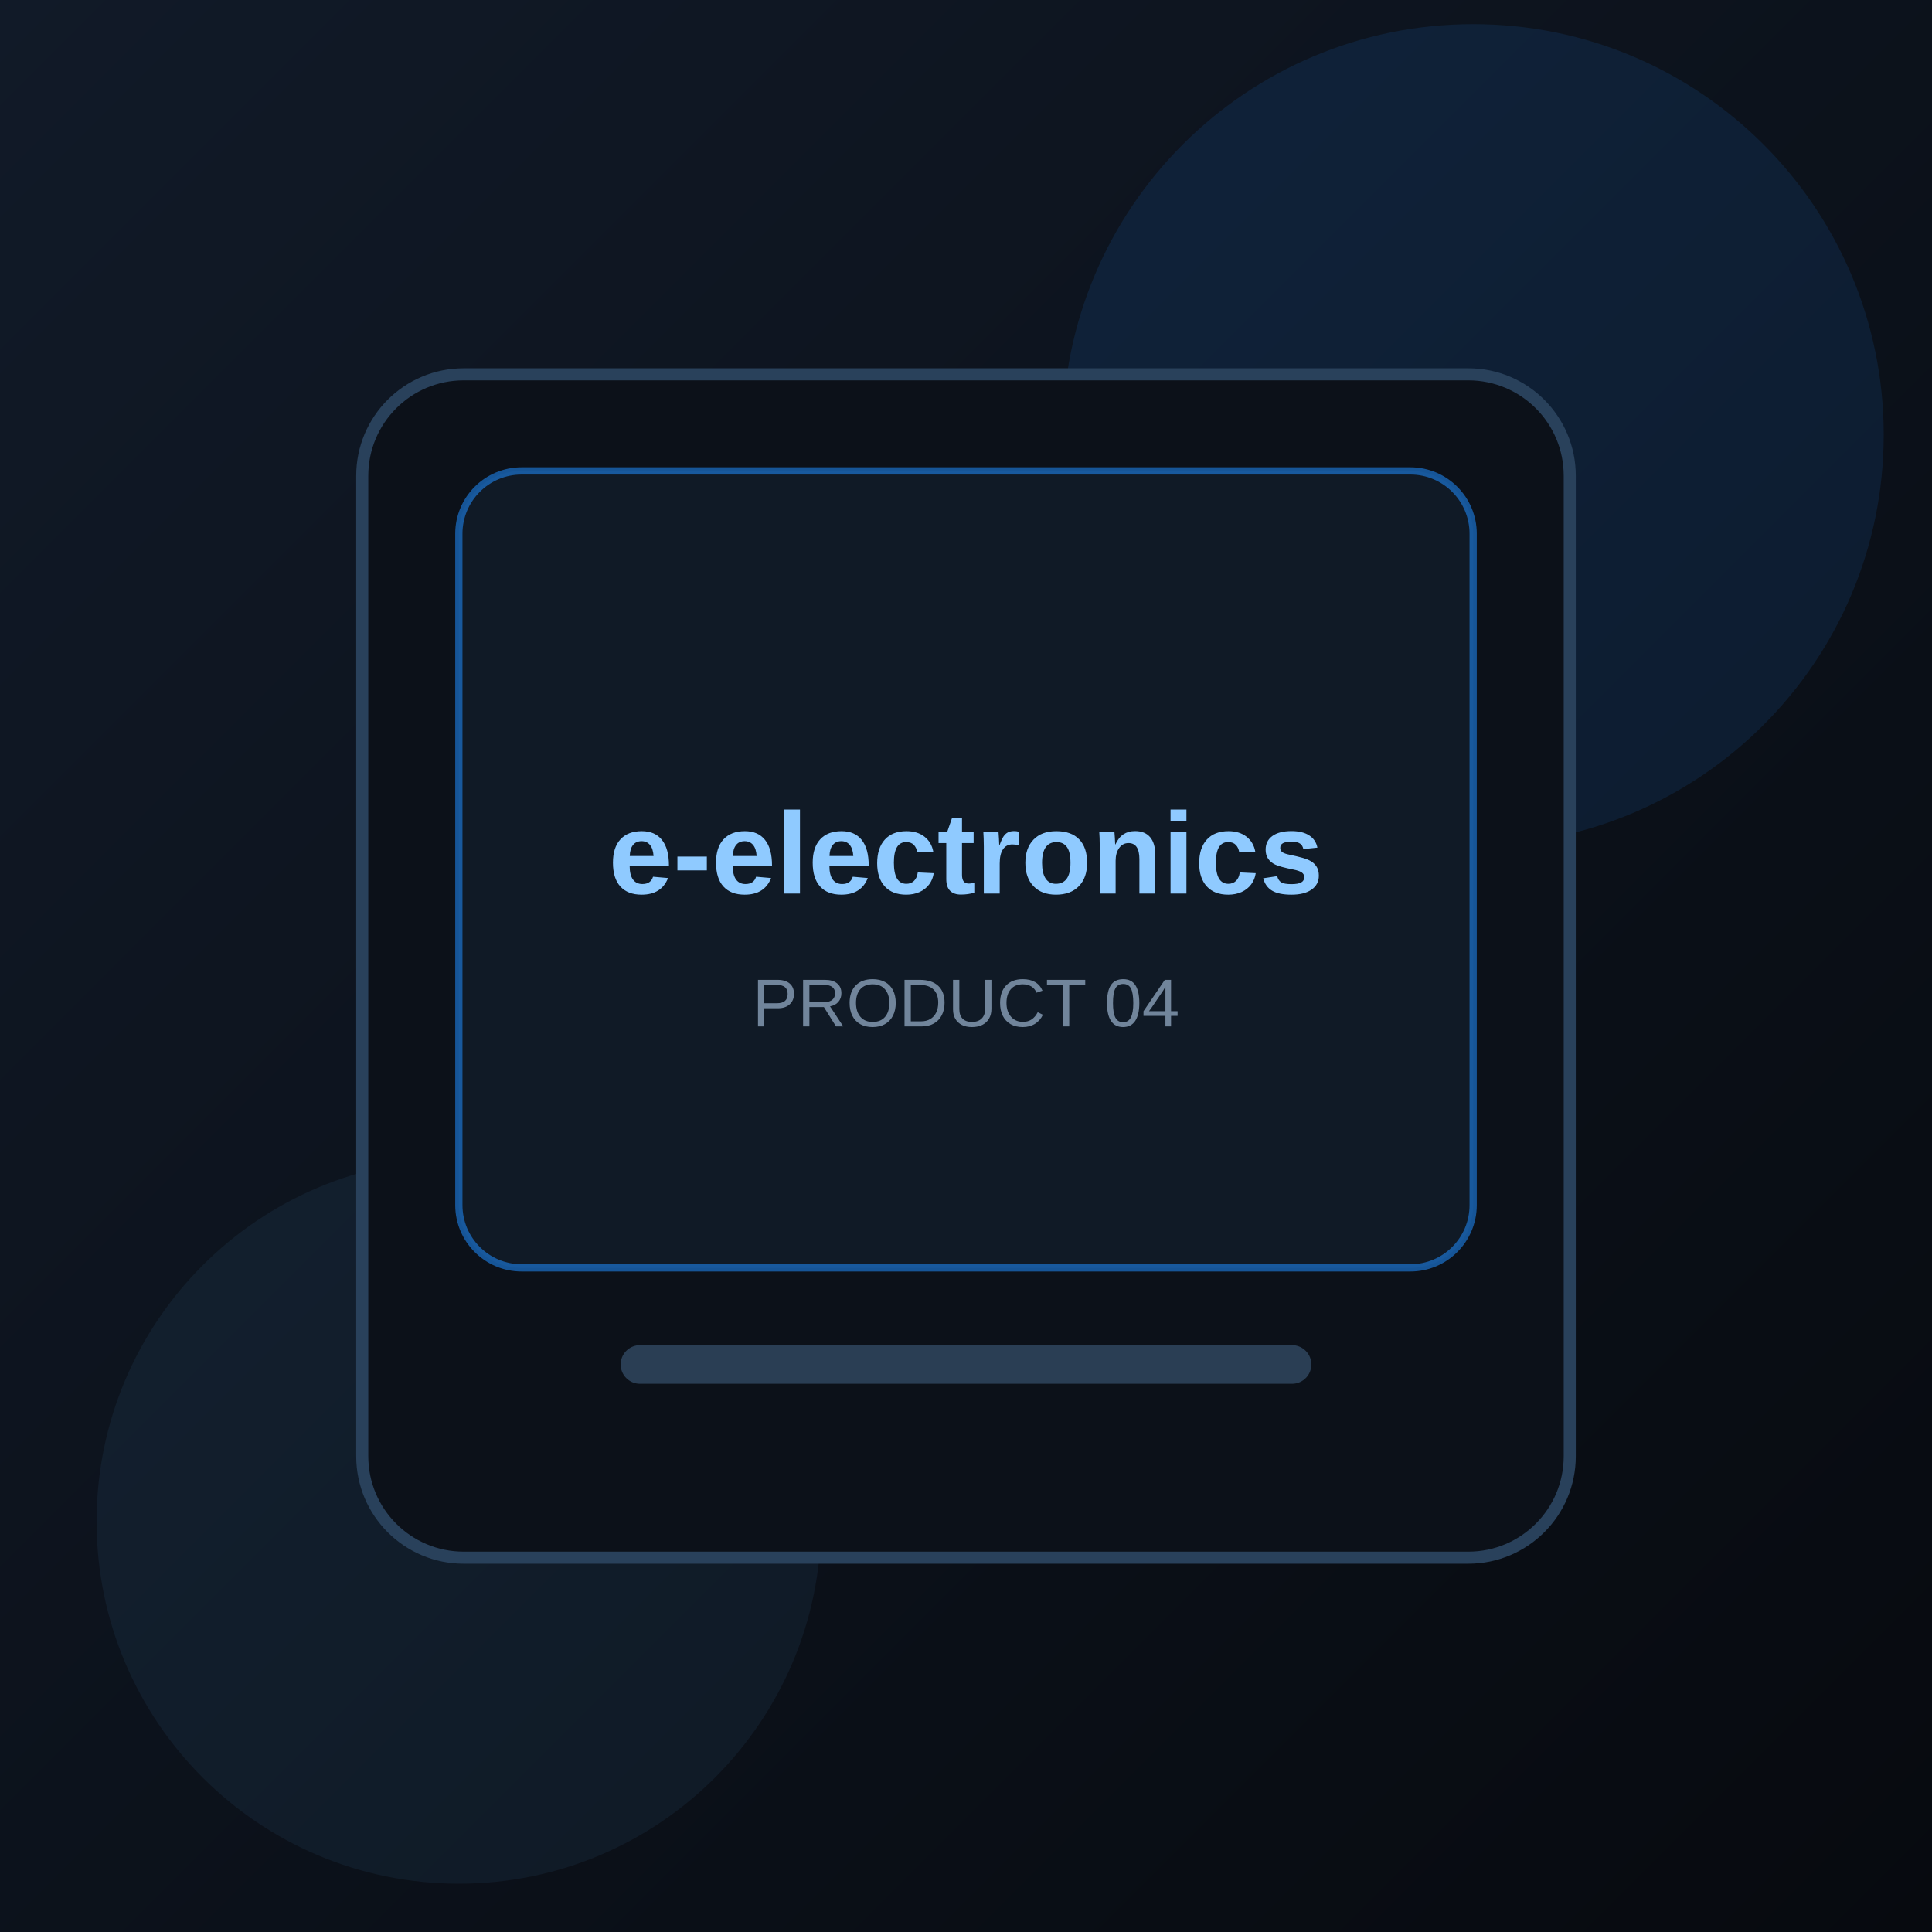
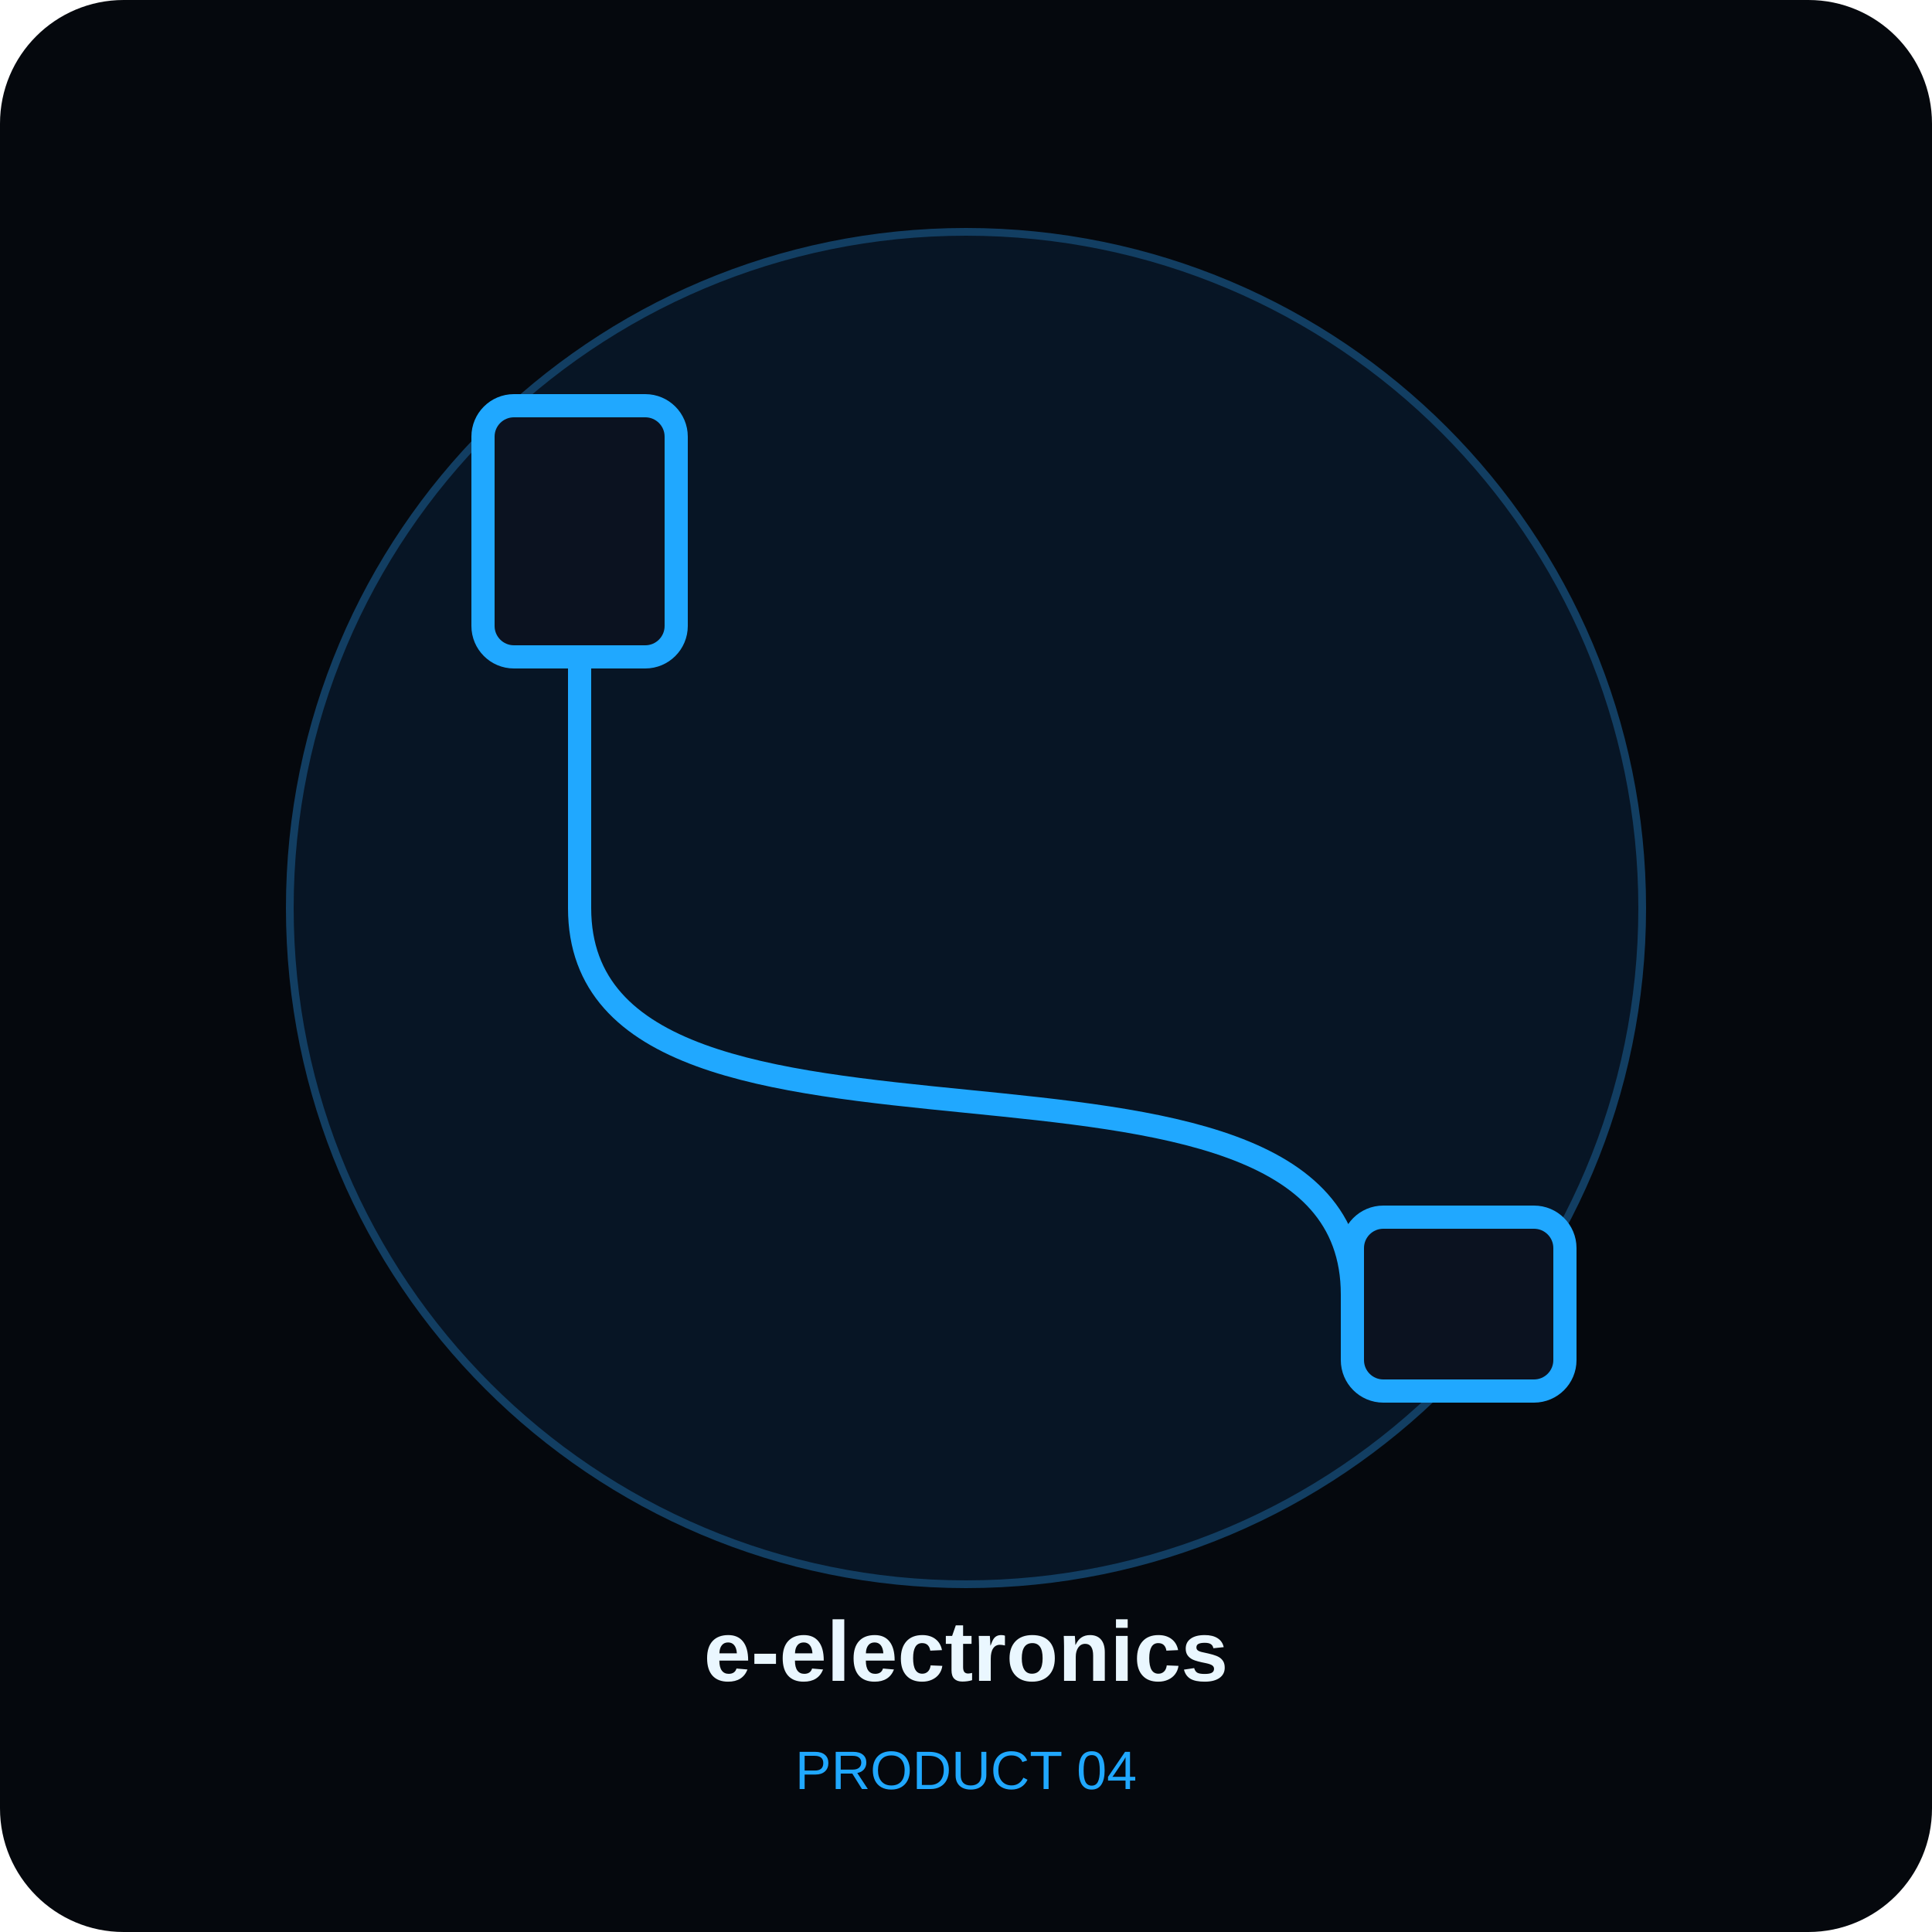
- <svg xmlns="http://www.w3.org/2000/svg" viewBox="0 0 800 800">
-   <defs>
-     <linearGradient id="g" x1="0" y1="0" x2="1" y2="1">
-       <stop offset="0" stop-color="#111a28" />
-       <stop offset="1" stop-color="#070a0f" />
-     </linearGradient>
-   </defs>
-   <rect width="800" height="800" fill="url(#g)" />
-   <circle cx="610" cy="180" r="170" fill="#1f8cff" opacity=".11" />
-   <circle cx="190" cy="630" r="150" fill="#5db3ff" opacity=".07" />
-   <rect x="150" y="155" width="500" height="490" rx="42" fill="#0c1119" stroke="#29415b" stroke-width="5" />
-   <rect x="190" y="195" width="420" height="330" rx="26" fill="#101a26" stroke="#1f8cff" stroke-opacity=".55" stroke-width="3" />
-   <path d="M265 565h270" stroke="#2a3e54" stroke-width="16" stroke-linecap="round" />
-   <text x="400" y="370" fill="#8fcaff" font-family="Arial, sans-serif" font-size="48" text-anchor="middle" font-weight="700">e-electronics</text>
-   <text x="400" y="425" fill="#71859b" font-family="Arial, sans-serif" font-size="28" text-anchor="middle">PRODUCT 04</text>
+ <svg xmlns="http://www.w3.org/2000/svg" viewBox="0 0 500 500" role="img" aria-label="USB-C Cable">
+   <rect width="500" height="500" rx="32" fill="#05080d" />
+   <circle cx="250" cy="235" r="175" fill="#071525" />
+   <circle cx="250" cy="235" r="175" fill="none" stroke="#123e62" stroke-width="2" />
+   <path fill="none" stroke="#20a8ff" stroke-width="6" stroke-linecap="round" stroke-linejoin="round" d="M150 140v95c0 80 200 20 200 100" />
+   <rect fill="#0b1220" stroke="#20a8ff" stroke-width="6" stroke-linejoin="round" x="125" y="105" width="50" height="65" rx="8" />
+   <rect fill="#0b1220" stroke="#20a8ff" stroke-width="6" stroke-linejoin="round" x="350" y="315" width="55" height="45" rx="8" />
+   <text x="250" y="435" text-anchor="middle" font-family="Arial, sans-serif" font-size="22" font-weight="700" fill="#eaf7ff">e-electronics</text>
+   <text x="250" y="463" text-anchor="middle" font-family="Arial, sans-serif" font-size="14" fill="#20a8ff">PRODUCT 04</text>
</svg>
